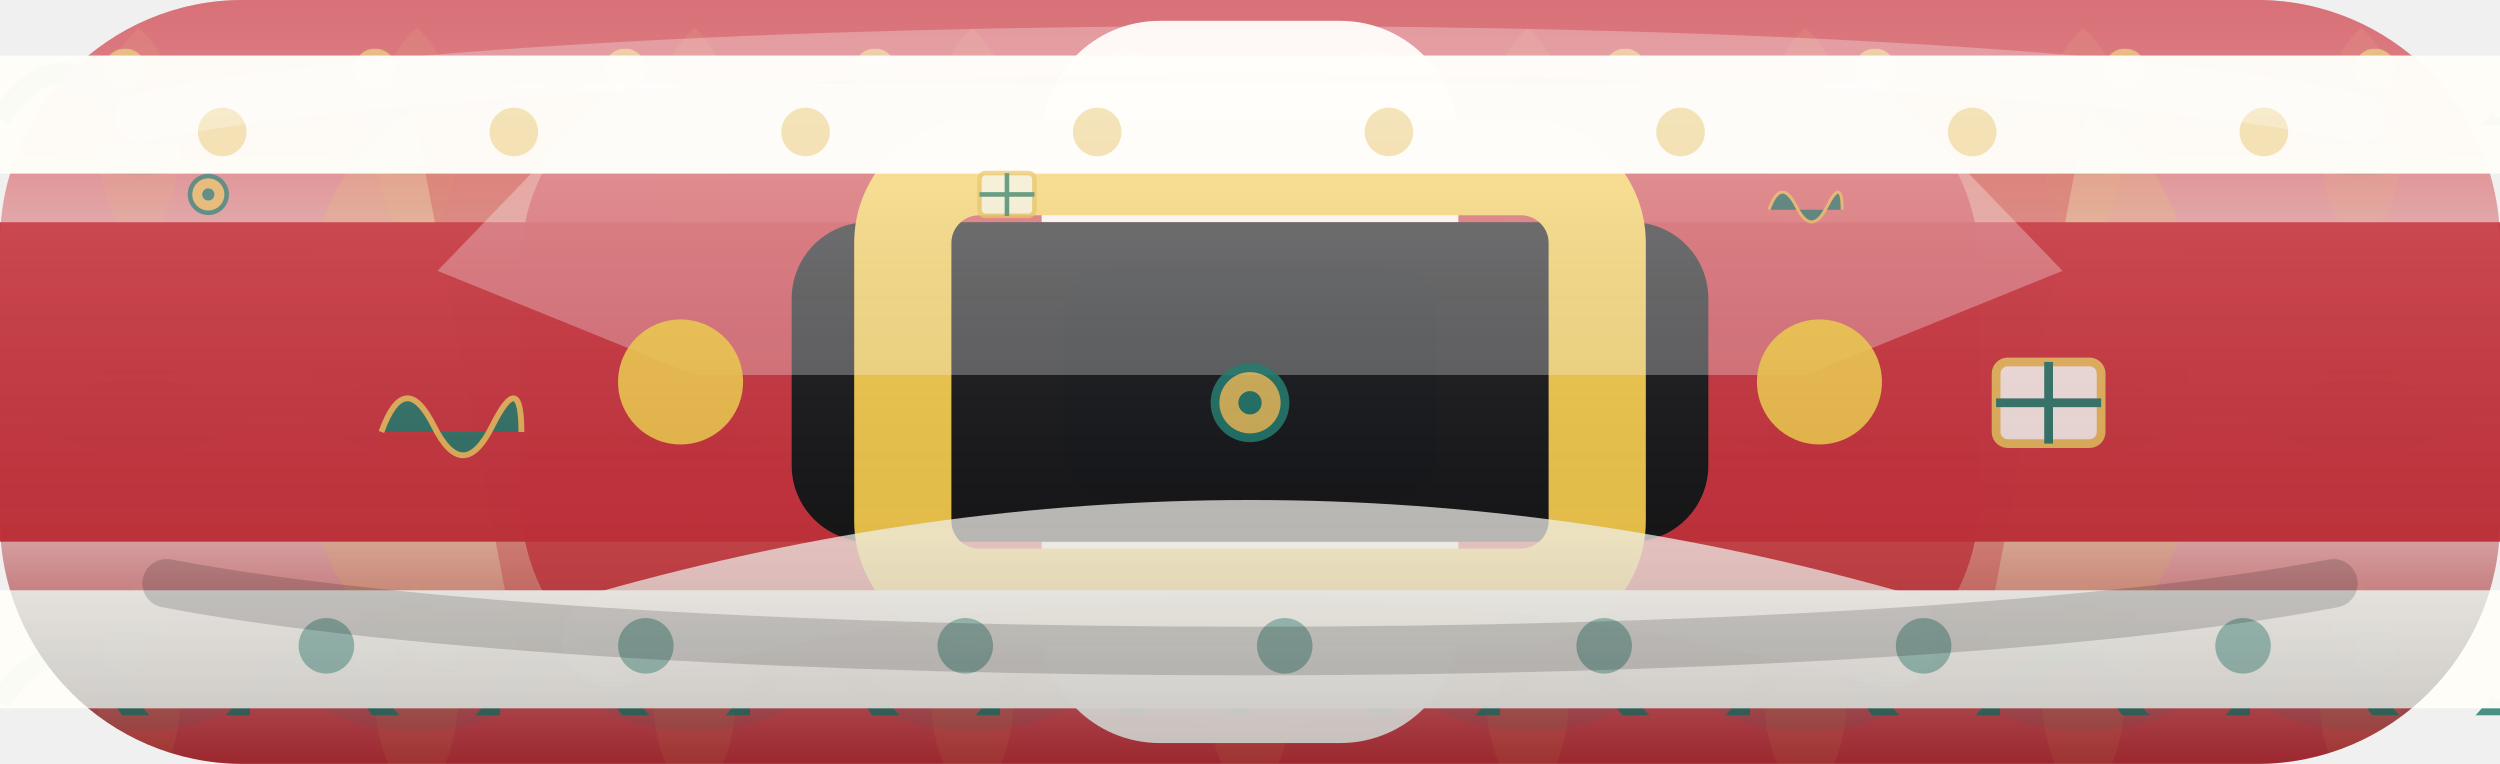
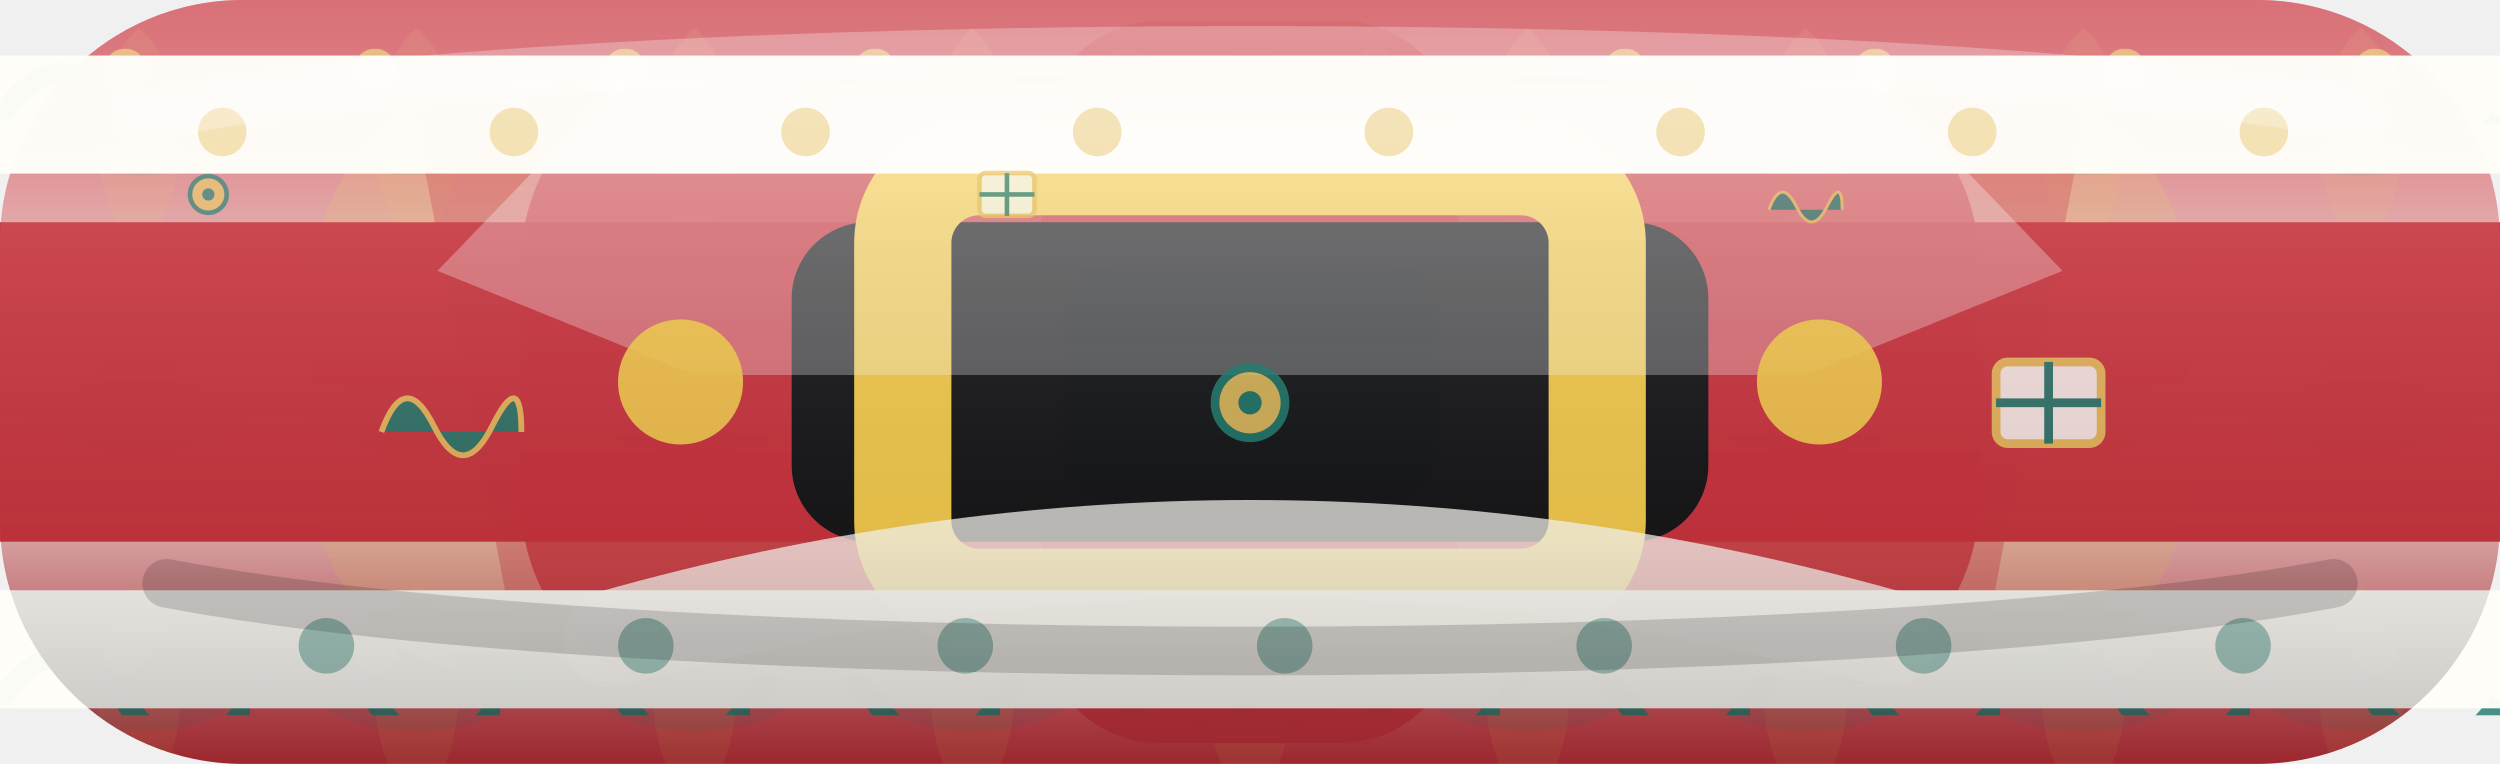
<svg xmlns="http://www.w3.org/2000/svg" width="720" height="220" viewBox="0 0 720 220">
  <defs>
    <linearGradient id="bg" x1="0" y1="0" x2="0" y2="1">
      <stop offset="0%" stop-color="#c8333d" />
      <stop offset="52%" stop-color="#f6f5f0" />
      <stop offset="100%" stop-color="#c8333d" />
    </linearGradient>
    <linearGradient id="satin" x1="0" y1="0" x2="0" y2="1">
      <stop offset="0%" stop-color="rgba(255,255,255,0.30)" />
      <stop offset="24%" stop-color="rgba(255,255,255,0.12)" />
      <stop offset="70%" stop-color="rgba(0,0,0,0.06)" />
      <stop offset="100%" stop-color="rgba(0,0,0,0.22)" />
    </linearGradient>
    <pattern id="brocade-santa" width="80" height="80" patternUnits="userSpaceOnUse">
      <path d="M 40 8 C 56 22, 56 58, 40 72 C 24 58, 24 22, 40 8 Z" fill="#e7c15f" opacity="0.10" />
      <path d="M 8 40 C 22 26, 58 26, 72 40 C 58 54, 22 54, 8 40 Z" fill="#1f7a6d" opacity="0.10" />
    </pattern>
    <pattern id="trim-santa" width="72" height="42" patternUnits="userSpaceOnUse">
      <path d="M 0 34 Q 18 8 36 34 T 72 34" stroke="#1f7a6d" stroke-width="6" fill="none" opacity="0.9" />
      <circle cx="36" cy="20" r="6" fill="#e7c15f" opacity="0.84" />
    </pattern>
  </defs>
  <rect width="720" height="220" rx="70" fill="url(#bg)" />
  <rect x="0" y="0" width="720" height="220" rx="70" fill="url(#brocade-santa)" />
  <rect x="0" y="14" width="720" height="22" fill="url(#trim-santa)" opacity="0.90" />
  <rect x="0" y="184" width="720" height="22" fill="url(#trim-santa)" opacity="0.90" />
  <rect x="90" y="24" width="540" height="172" rx="58" fill="#e7c15f" opacity="0.20" />
  <path d="M 118 26 L 602 26 L 570 194 L 150 194 Z" fill="#c8333d" opacity="0.34" />
  <rect x="150" y="18" width="420" height="184" rx="58" fill="#c8333d" opacity="0.76" />
-   <rect x="300" y="6" width="120" height="208" rx="34" fill="#fffdf8" opacity="0.94" />
+   <rect x="300" y="6" width="120" height="208" rx="34" fill="#c8333d" opacity="0.94" />
  <rect x="0" y="64" width="720" height="92" fill="#c8333d" opacity="0.98" />
  <rect x="228" y="64" width="264" height="92" rx="22" fill="#161719" opacity="0.99" />
  <rect x="260" y="48" width="200" height="124" rx="22" fill="none" stroke="#f1c84d" stroke-width="28" />
  <rect x="306" y="76" width="108" height="68" rx="14" fill="#161719" opacity="0.98" />
  <rect x="-20" y="16" width="760" height="34" fill="#fffdf8" opacity="0.98" />
  <rect x="-20" y="170" width="760" height="34" fill="#fffdf8" opacity="0.98" />
  <path d="M 178 24 L 542 24 L 594 78 L 520 108 L 200 108 L 126 78 Z" fill="#ffffff" opacity="0.30" />
  <path d="M 176 184 Q 360 132 544 184" stroke="#fffdf8" stroke-width="28" fill="none" stroke-linecap="round" opacity="0.74" />
  <circle cx="196" cy="110" r="18" fill="#f1c84d" opacity="0.92" />
  <circle cx="524" cy="110" r="18" fill="#f1c84d" opacity="0.92" />
  <g opacity="0.74">
    <g transform="translate(60 56)">
      <circle r="5.28" fill="#e7c15f" stroke="#1f7a6d" stroke-width="1.32" />
      <circle r="1.76" fill="#1f7a6d" />
    </g>
    <g transform="translate(290 56)">
      <rect x="-7.92" y="-6.16" width="15.84" height="12.32" rx="1.76" fill="#f6f5f0" stroke="#e7c15f" stroke-width="1.32" />
      <path d="M 0 -6.16 L 0 6.16 M -7.92 0 L 7.92 0" stroke="#1f7a6d" stroke-width="1.32" />
    </g>
    <g transform="translate(520 56)">
      <path d="M -10.56 4.4 Q -7.04 -5.28 -2.64 3.52 T 6.16 3.52 T 10.56 4.4" fill="#1f7a6d" stroke="#e7c15f" stroke-width="0.88" />
    </g>
  </g>
  <g opacity="0.88">
    <g transform="translate(130 116)">
      <path d="M -20.16 8.4 Q -13.44 -10.08 -5.04 6.72 T 11.76 6.72 T 20.16 8.4" fill="#1f7a6d" stroke="#e7c15f" stroke-width="1.68" />
    </g>
    <g transform="translate(360 116)">
      <circle r="10.08" fill="#e7c15f" stroke="#1f7a6d" stroke-width="2.52" />
      <circle r="3.36" fill="#1f7a6d" />
    </g>
    <g transform="translate(590 116)">
      <rect x="-15.12" y="-11.76" width="30.24" height="23.52" rx="3.36" fill="#f6f5f0" stroke="#e7c15f" stroke-width="2.52" />
      <path d="M 0 -11.76 L 0 11.76 M -15.12 0 L 15.12 0" stroke="#1f7a6d" stroke-width="2.52" />
    </g>
  </g>
  <g opacity="0.74">
    <circle cx="64" cy="38" r="7" fill="#e7c15f" opacity="0.7" />
    <circle cx="148" cy="38" r="7" fill="#e7c15f" opacity="0.7" />
    <circle cx="232" cy="38" r="7" fill="#e7c15f" opacity="0.7" />
    <circle cx="316" cy="38" r="7" fill="#e7c15f" opacity="0.7" />
    <circle cx="400" cy="38" r="7" fill="#e7c15f" opacity="0.7" />
    <circle cx="484" cy="38" r="7" fill="#e7c15f" opacity="0.7" />
    <circle cx="568" cy="38" r="7" fill="#e7c15f" opacity="0.7" />
    <circle cx="652" cy="38" r="7" fill="#e7c15f" opacity="0.7" />
  </g>
  <g opacity="0.64">
    <circle cx="94" cy="186" r="8" fill="#1f7a6d" opacity="0.62" />
    <circle cx="186" cy="186" r="8" fill="#1f7a6d" opacity="0.62" />
    <circle cx="278" cy="186" r="8" fill="#1f7a6d" opacity="0.62" />
    <circle cx="370" cy="186" r="8" fill="#1f7a6d" opacity="0.62" />
    <circle cx="462" cy="186" r="8" fill="#1f7a6d" opacity="0.62" />
    <circle cx="554" cy="186" r="8" fill="#1f7a6d" opacity="0.62" />
    <circle cx="646" cy="186" r="8" fill="#1f7a6d" opacity="0.62" />
  </g>
  <rect x="0" y="0" width="720" height="220" rx="70" fill="url(#satin)" />
  <path d="M 40 34 C 160 8, 560 8, 680 34" stroke="rgba(255,255,255,0.28)" stroke-width="14" stroke-linecap="round" fill="none" />
  <path d="M 48 168 C 184 194, 536 194, 672 168" stroke="rgba(0,0,0,0.16)" stroke-width="14" stroke-linecap="round" fill="none" />
</svg>
